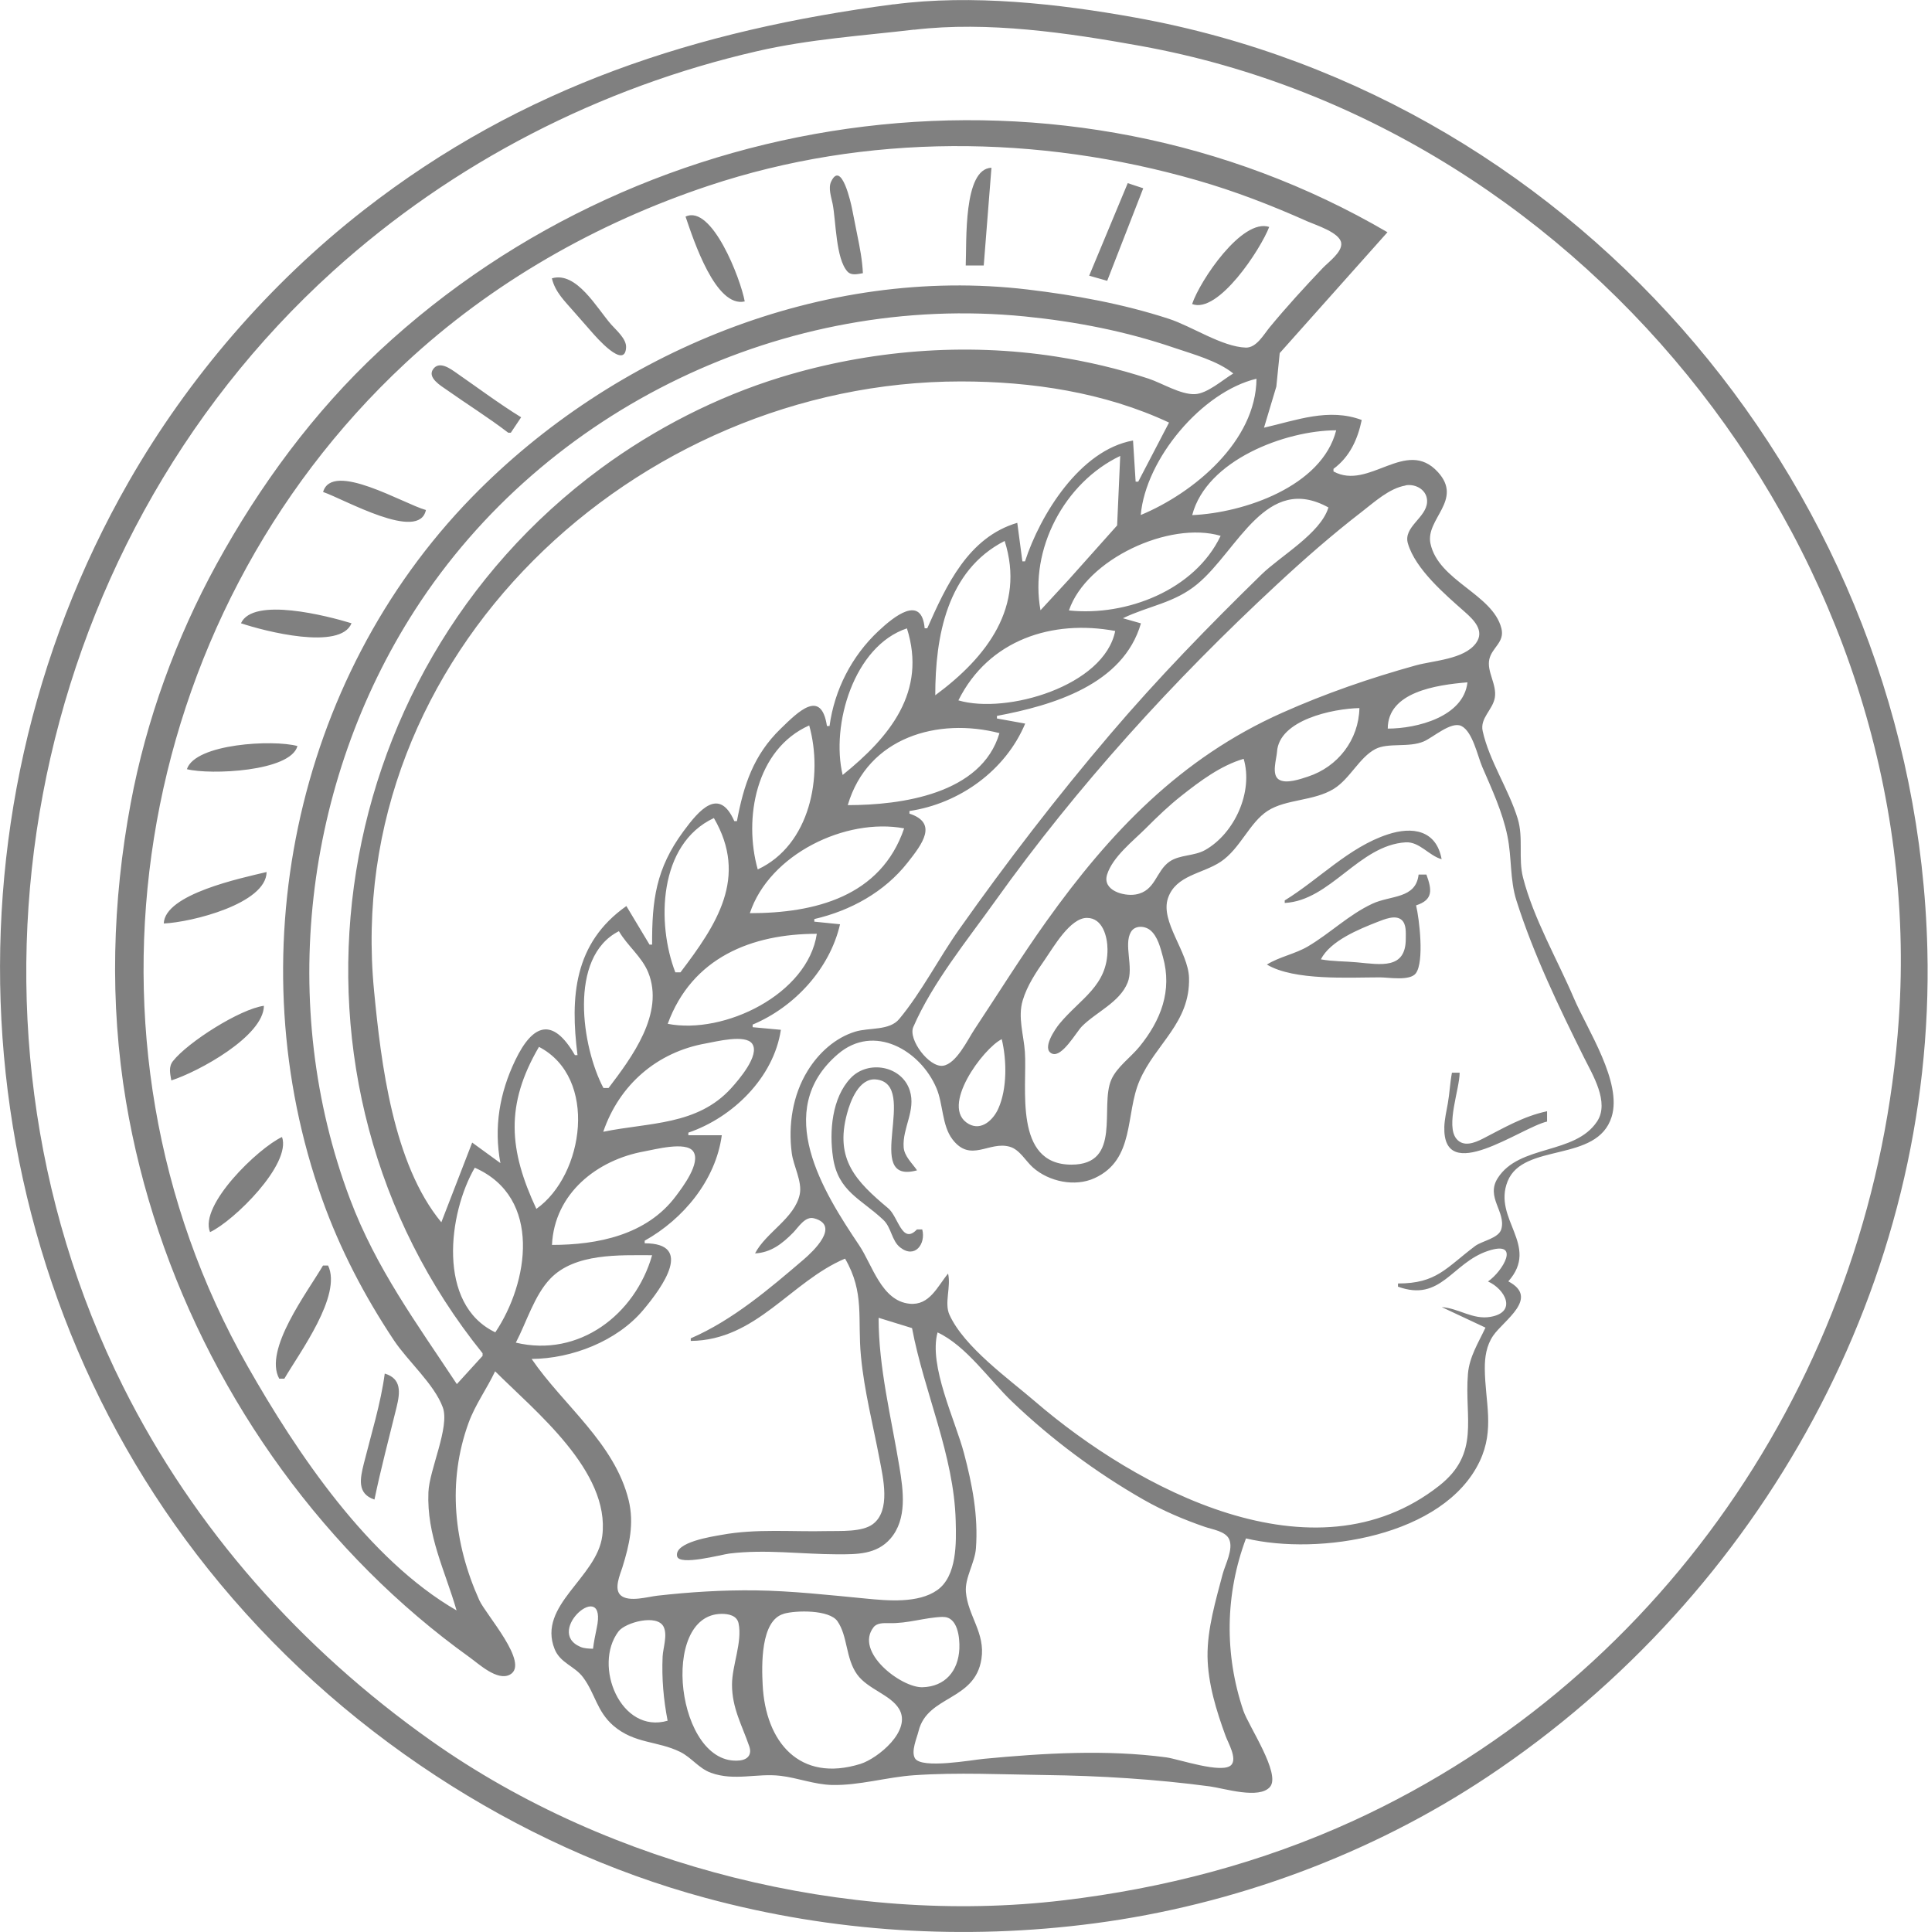
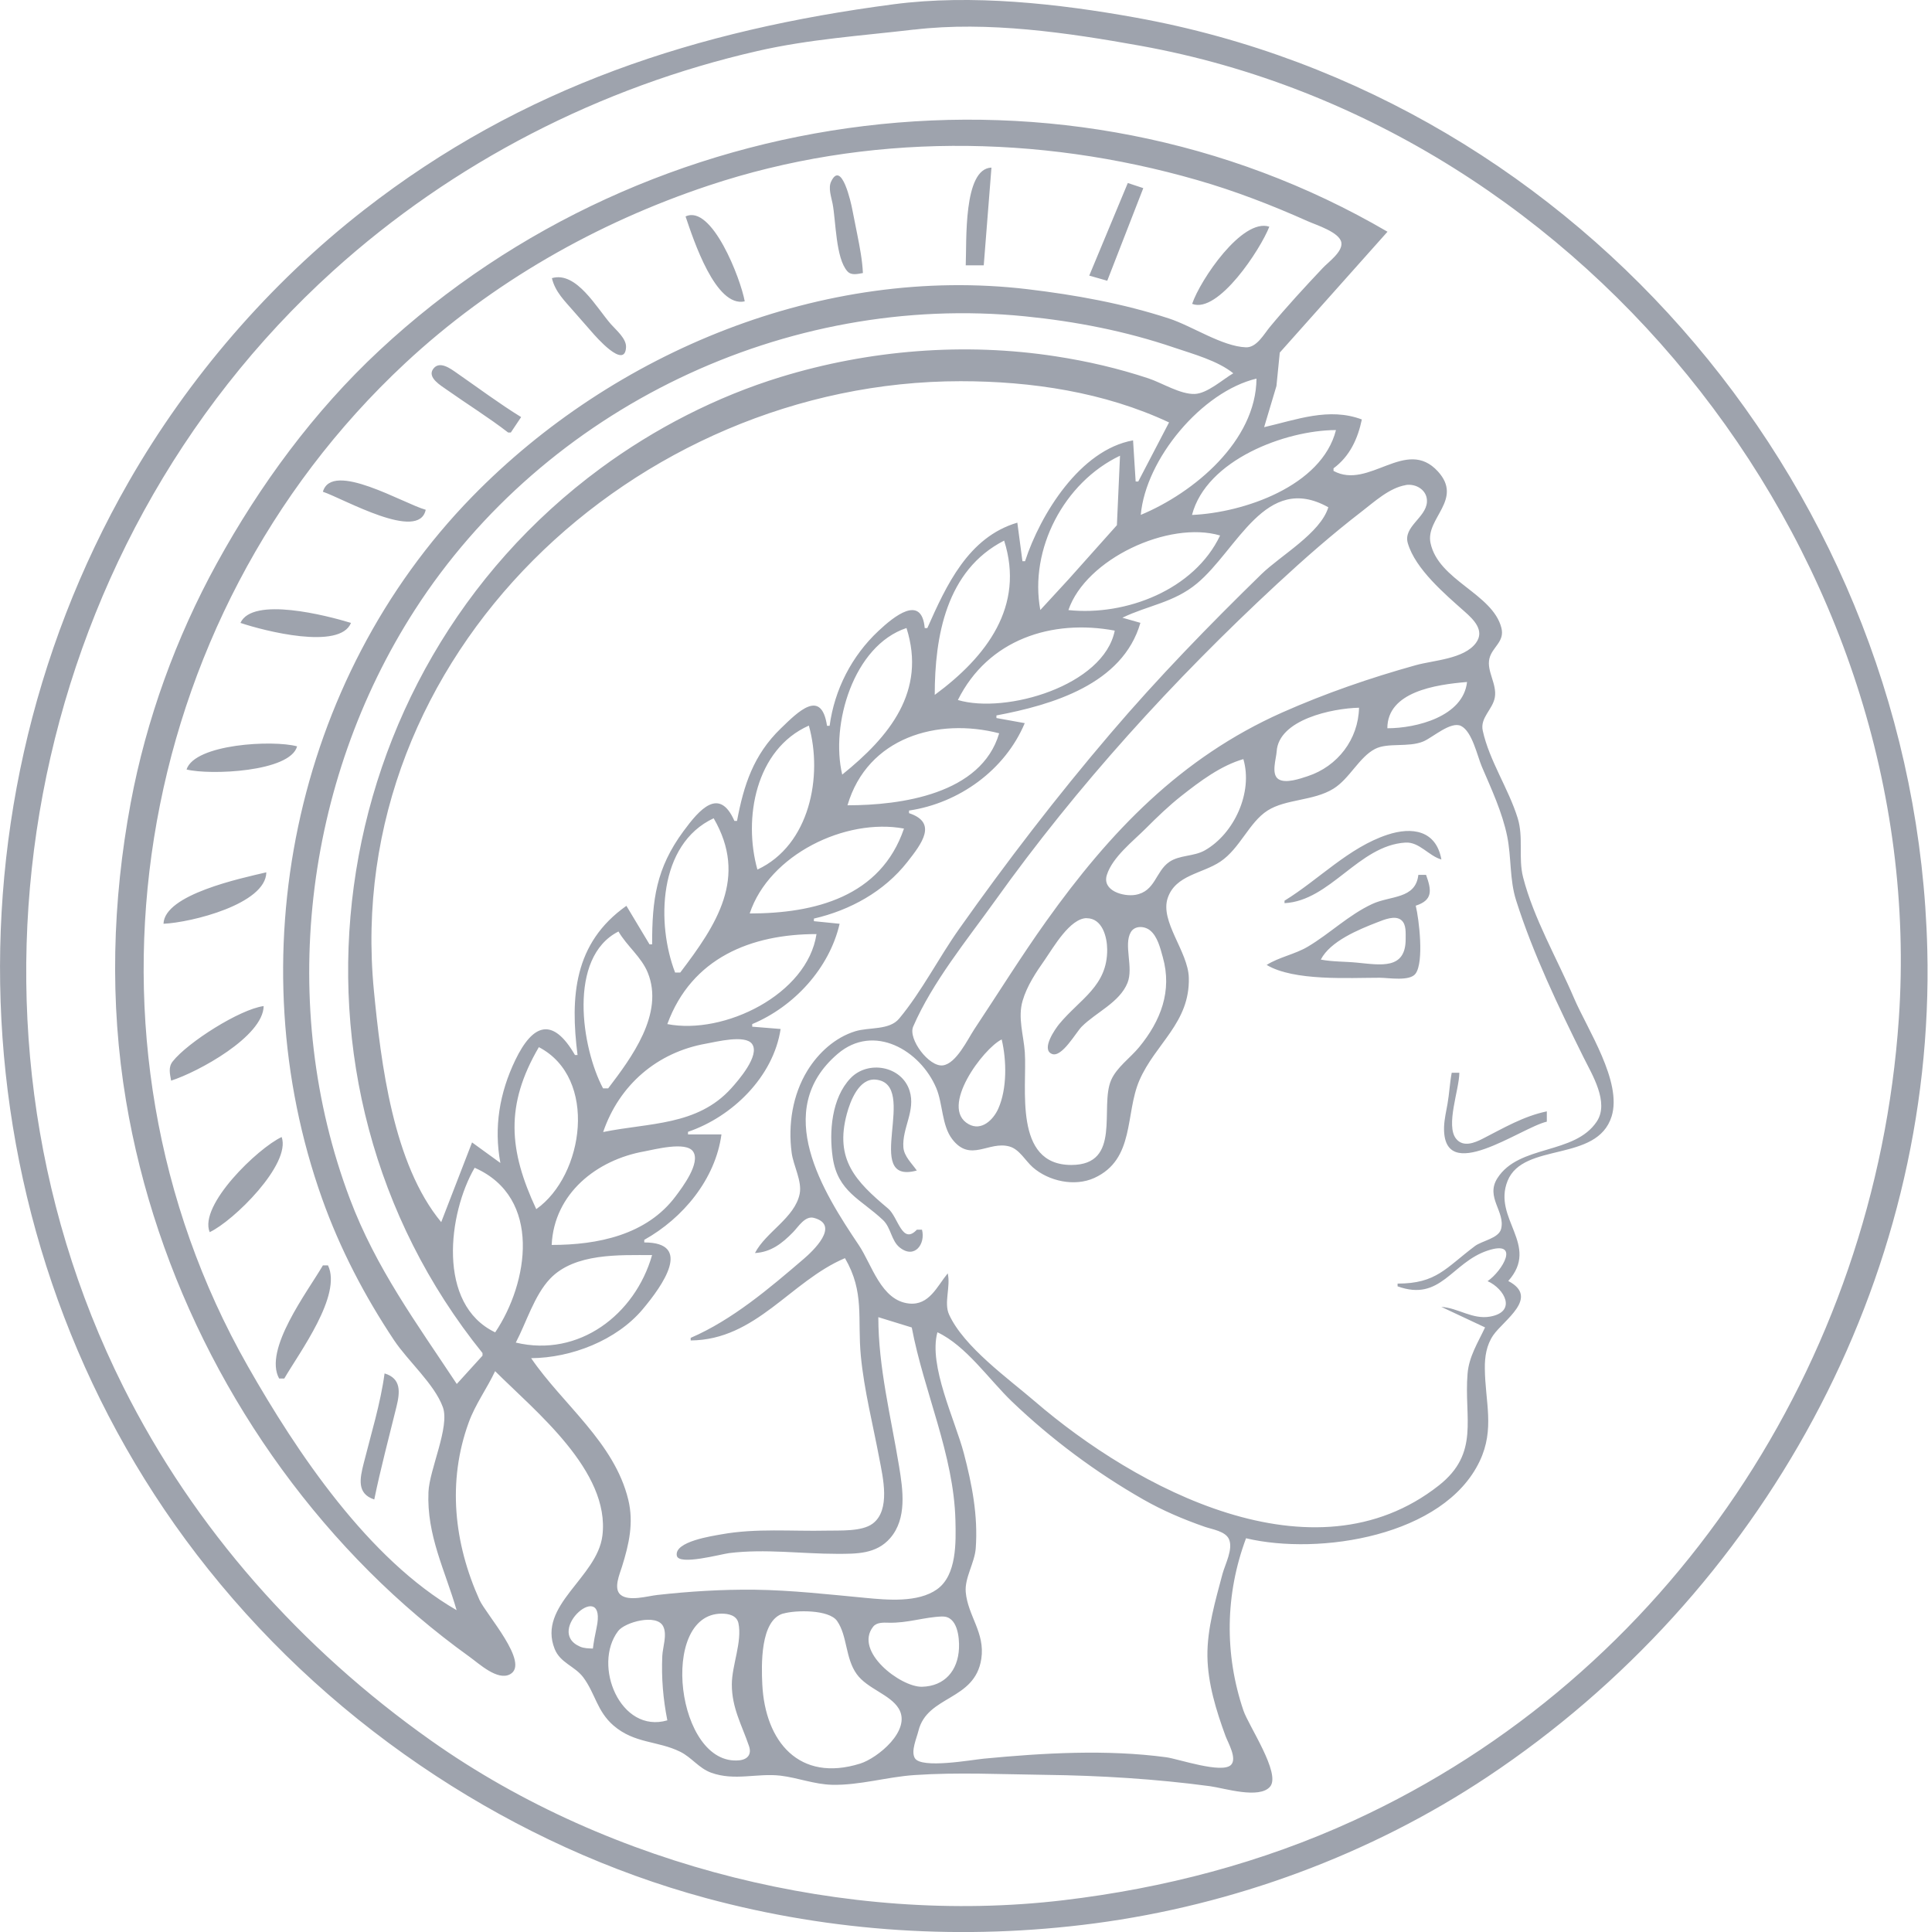
- <svg xmlns="http://www.w3.org/2000/svg" version="1.1" id="svg228" width="20" height="20.045" viewBox="0 0 20 20.045">
+ <svg xmlns="http://www.w3.org/2000/svg" version="1.1" id="svg228" width="26" height="26.058" viewBox="0 0 26 26.058" xml:space="preserve">
  <defs id="defs232" />
  <g id="g234" transform="translate(-102.3017,-84.58053)">
-     <path style="fill:#808080;stroke:none;stroke-width:0.027" d="m 111.574,84.625 c -2.038,0.268 -3.85,0.851 -5.496,2.134 -0.98,0.764 -1.821,1.739 -2.439,2.817 -2.033,3.545 -1.739,8.078 0.824,11.286 0.669,0.837 1.466,1.557 2.363,2.144 0.86,0.563 1.808,0.999 2.801,1.267 1.313,0.355 2.682,0.44 4.029,0.263 1.445,-0.19 2.868,-0.714 4.082,-1.522 2.843,-1.892 4.646,-5.143 4.562,-8.582 -0.115,-4.699 -3.568,-8.831 -8.217,-9.669 -0.797,-0.144 -1.699,-0.244 -2.508,-0.137 m 0.213,0.263 c 0.765,-0.09 1.596,0.032 2.348,0.168 4.677,0.845 8.193,5.352 7.868,10.096 -0.244,3.57 -2.374,6.81 -5.654,8.316 -0.957,0.439 -1.972,0.704 -3.015,0.828 -1.134,0.135 -2.308,0.041 -3.415,-0.236 -1.116,-0.279 -2.207,-0.756 -3.148,-1.422 -1.344,-0.951 -2.453,-2.194 -3.192,-3.671 -1.927,-3.855 -1.022,-8.681 2.178,-11.575 1.245,-1.126 2.769,-1.907 4.402,-2.282 0.54,-0.124 1.081,-0.159 1.627,-0.223 m -4.349,13.919 c 0.414,0.414 1.197,1.038 1.113,1.708 -0.055,0.436 -0.675,0.72 -0.495,1.174 0.058,0.147 0.21,0.177 0.297,0.296 0.125,0.169 0.141,0.35 0.312,0.499 0.22,0.19 0.459,0.157 0.694,0.273 0.118,0.058 0.193,0.171 0.32,0.217 0.244,0.088 0.477,0.002 0.72,0.031 0.179,0.021 0.351,0.09 0.534,0.095 0.284,0.007 0.571,-0.082 0.854,-0.101 0.448,-0.031 0.911,-0.008 1.361,-0.002 0.564,0.007 1.148,0.043 1.708,0.118 0.148,0.02 0.513,0.137 0.624,0.004 0.113,-0.136 -0.223,-0.63 -0.277,-0.789 -0.198,-0.585 -0.19,-1.207 0.027,-1.788 0.76,0.181 2.055,-0.021 2.425,-0.8 0.158,-0.334 0.056,-0.614 0.053,-0.96 -10e-4,-0.121 0.017,-0.242 0.087,-0.344 0.109,-0.159 0.485,-0.39 0.157,-0.563 0.331,-0.373 -0.166,-0.645 -0.007,-1.039 0.164,-0.405 0.929,-0.187 1.079,-0.668 0.112,-0.359 -0.252,-0.905 -0.39,-1.227 -0.173,-0.405 -0.419,-0.827 -0.529,-1.254 -0.052,-0.202 0.006,-0.412 -0.056,-0.614 -0.094,-0.306 -0.294,-0.597 -0.363,-0.907 -0.03,-0.135 0.104,-0.22 0.126,-0.347 0.023,-0.138 -0.086,-0.271 -0.057,-0.399 0.028,-0.123 0.162,-0.176 0.125,-0.321 -0.091,-0.356 -0.654,-0.491 -0.736,-0.88 -0.053,-0.255 0.343,-0.45 0.077,-0.741 -0.331,-0.362 -0.714,0.196 -1.083,-0.006 v -0.027 c 0.169,-0.125 0.251,-0.306 0.293,-0.507 -0.343,-0.128 -0.677,0.003 -1.014,0.08 l 0.128,-0.427 0.035,-0.347 1.118,-1.254 c -3.336,-1.949 -7.651,-1.386 -10.459,1.23 -0.682,0.635 -1.242,1.398 -1.689,2.212 -0.422,0.769 -0.731,1.618 -0.892,2.481 -0.191,1.023 -0.221,2.067 -0.049,3.095 0.307,1.833 1.209,3.568 2.523,4.882 0.32,0.32 0.672,0.62 1.04,0.884 0.097,0.069 0.29,0.252 0.421,0.181 0.209,-0.114 -0.251,-0.623 -0.318,-0.772 -0.265,-0.588 -0.334,-1.229 -0.111,-1.841 0.07,-0.191 0.189,-0.352 0.275,-0.534 m -0.4,2.481 c -0.916,-0.529 -1.657,-1.634 -2.169,-2.535 -1.926,-3.388 -1.208,-7.754 1.635,-10.403 0.898,-0.837 1.986,-1.456 3.148,-1.843 1.638,-0.546 3.418,-0.532 5.069,-0.057 0.394,0.113 0.773,0.26 1.147,0.427 0.086,0.038 0.334,0.115 0.349,0.223 0.014,0.095 -0.136,0.201 -0.193,0.262 -0.19,0.2 -0.373,0.4 -0.549,0.613 -0.062,0.075 -0.137,0.214 -0.248,0.211 -0.246,-0.008 -0.562,-0.222 -0.799,-0.299 -0.476,-0.155 -0.971,-0.245 -1.467,-0.304 -2.119,-0.251 -4.291,0.645 -5.762,2.153 -1.854,1.9 -2.441,4.798 -1.556,7.284 0.185,0.52 0.441,1.009 0.746,1.467 0.144,0.216 0.418,0.454 0.506,0.694 0.075,0.204 -0.14,0.647 -0.149,0.88 -0.019,0.451 0.172,0.811 0.292,1.227 m 5.283,-13.954 h 0.187 l 0.08,-1.014 c -0.294,0.01 -0.256,0.767 -0.267,1.014 m -1.067,0.08 c -0.006,-0.135 -0.032,-0.268 -0.059,-0.4 l -0.053,-0.267 c -0.01,-0.052 -0.11,-0.513 -0.218,-0.282 -0.031,0.066 0.002,0.161 0.016,0.229 0.035,0.176 0.032,0.569 0.154,0.703 0.042,0.045 0.108,0.025 0.16,0.017 m 2.748,-0.934 -0.4,0.96 0.187,0.053 0.374,-0.96 -0.16,-0.053 m -4.589,0.347 c 0.083,0.243 0.312,0.949 0.614,0.88 -0.042,-0.233 -0.341,-1.01 -0.614,-0.88 m 5.256,0.907 c 0.271,0.105 0.711,-0.568 0.8,-0.8 -0.281,-0.093 -0.717,0.554 -0.8,0.8 m -6.643,-0.267 c 0.034,0.144 0.134,0.237 0.229,0.347 l 0.187,0.213 c 0.035,0.04 0.342,0.396 0.354,0.157 0.004,-0.089 -0.101,-0.177 -0.154,-0.237 -0.149,-0.169 -0.359,-0.554 -0.615,-0.48 m 7.07,0.987 c -0.111,0.066 -0.27,0.21 -0.4,0.215 -0.149,0.005 -0.339,-0.114 -0.48,-0.161 -0.313,-0.103 -0.635,-0.178 -0.96,-0.229 -0.949,-0.147 -1.937,-0.067 -2.855,0.214 -0.665,0.204 -1.308,0.534 -1.868,0.946 -2.92,2.15 -3.504,6.357 -1.227,9.181 v 0.027 l -0.267,0.293 c -0.419,-0.634 -0.838,-1.201 -1.109,-1.921 -0.754,-2 -0.478,-4.321 0.674,-6.11 1.352,-2.099 3.853,-3.294 6.331,-3.046 0.528,0.053 1.044,0.153 1.547,0.325 0.197,0.067 0.451,0.135 0.614,0.267 m -7.524,0.614 h 0.027 l 0.107,-0.16 c -0.229,-0.141 -0.446,-0.304 -0.667,-0.457 -0.063,-0.044 -0.182,-0.135 -0.247,-0.041 -0.061,0.088 0.083,0.172 0.14,0.212 0.212,0.15 0.434,0.288 0.64,0.446 m 7.764,-0.56 c -0.005,0.647 -0.648,1.184 -1.201,1.414 0.051,-0.582 0.634,-1.278 1.201,-1.414 m -0.907,0.454 -0.32,0.614 h -0.027 l -0.027,-0.427 c -0.549,0.098 -0.962,0.767 -1.121,1.254 h -0.027 l -0.053,-0.4 c -0.51,0.15 -0.738,0.653 -0.934,1.094 h -0.027 c -0.032,-0.355 -0.32,-0.121 -0.48,0.029 -0.277,0.26 -0.456,0.609 -0.507,0.985 h -0.027 c -0.059,-0.389 -0.297,-0.15 -0.48,0.028 -0.282,0.273 -0.384,0.585 -0.454,0.959 h -0.027 c -0.157,-0.357 -0.362,-0.12 -0.529,0.107 -0.284,0.385 -0.326,0.713 -0.324,1.174 h -0.027 l -0.24,-0.4 c -0.548,0.386 -0.583,0.947 -0.507,1.547 h -0.027 c -0.23,-0.399 -0.437,-0.326 -0.619,0.053 -0.164,0.341 -0.223,0.697 -0.154,1.067 l -0.293,-0.213 -0.32,0.827 c -0.5,-0.603 -0.626,-1.652 -0.698,-2.401 -0.337,-3.479 2.716,-6.323 6.088,-6.323 0.734,0 1.49,0.113 2.161,0.427 m 1.734,0.08 c -0.147,0.582 -0.958,0.857 -1.494,0.88 0.148,-0.571 0.967,-0.879 1.494,-0.88 m -2.241,0.267 -0.032,0.72 -0.5,0.56 -0.295,0.32 c -0.117,-0.63 0.246,-1.324 0.827,-1.601 m -8.271,0.374 c 0.218,0.074 0.997,0.522 1.067,0.187 -0.228,-0.062 -0.973,-0.512 -1.067,-0.187 m 11.232,-0.069 c 0.11,-0.019 0.231,0.053 0.223,0.176 -0.011,0.163 -0.249,0.256 -0.199,0.427 0.079,0.269 0.388,0.531 0.589,0.709 0.093,0.082 0.212,0.197 0.117,0.326 -0.124,0.168 -0.439,0.179 -0.624,0.23 -0.475,0.132 -0.937,0.291 -1.387,0.492 -1.053,0.469 -1.786,1.239 -2.447,2.165 -0.261,0.366 -0.498,0.747 -0.746,1.121 -0.069,0.104 -0.188,0.358 -0.327,0.376 -0.143,0.019 -0.363,-0.274 -0.307,-0.402 0.199,-0.459 0.561,-0.902 0.85,-1.307 0.853,-1.194 1.849,-2.288 2.923,-3.284 0.283,-0.263 0.574,-0.518 0.88,-0.754 0.131,-0.101 0.285,-0.244 0.454,-0.273 m -0.8,0.229 c -0.082,0.268 -0.496,0.501 -0.694,0.694 -0.544,0.531 -1.074,1.075 -1.567,1.654 -0.555,0.651 -1.076,1.329 -1.57,2.028 -0.213,0.301 -0.387,0.647 -0.622,0.93 -0.102,0.123 -0.312,0.087 -0.456,0.131 -0.209,0.064 -0.381,0.222 -0.494,0.406 -0.156,0.252 -0.203,0.563 -0.165,0.854 0.017,0.133 0.11,0.295 0.083,0.427 -0.052,0.25 -0.351,0.395 -0.464,0.614 0.165,-0.009 0.282,-0.1 0.396,-0.216 0.054,-0.055 0.124,-0.174 0.217,-0.148 0.277,0.075 -0.014,0.346 -0.106,0.425 -0.355,0.304 -0.741,0.633 -1.174,0.82 v 0.027 c 0.68,-0.006 1.036,-0.615 1.601,-0.854 0.206,0.354 0.127,0.624 0.165,1.014 0.034,0.359 0.126,0.713 0.193,1.067 0.036,0.192 0.119,0.533 -0.07,0.674 -0.112,0.084 -0.339,0.069 -0.475,0.072 -0.365,0.009 -0.733,-0.027 -1.093,0.039 -0.093,0.017 -0.492,0.074 -0.463,0.221 0.02,0.104 0.461,-0.017 0.543,-0.027 0.376,-0.046 0.746,0.007 1.121,0.008 0.201,8e-5 0.406,0.003 0.55,-0.163 0.176,-0.203 0.133,-0.501 0.093,-0.744 -0.084,-0.511 -0.216,-1.028 -0.216,-1.547 l 0.347,0.107 c 0.125,0.664 0.436,1.319 0.453,2.001 0.006,0.225 0.015,0.57 -0.191,0.717 -0.197,0.14 -0.517,0.11 -0.742,0.088 -0.376,-0.036 -0.77,-0.08 -1.147,-0.085 -0.341,-0.004 -0.675,0.017 -1.014,0.055 -0.099,0.011 -0.294,0.07 -0.38,-0.002 -0.077,-0.065 -0.008,-0.217 0.016,-0.293 0.072,-0.232 0.123,-0.453 0.065,-0.694 -0.145,-0.594 -0.678,-0.986 -1.007,-1.467 0.417,-0.003 0.885,-0.184 1.157,-0.507 0.207,-0.246 0.524,-0.693 0.016,-0.693 v -0.027 c 0.401,-0.224 0.737,-0.628 0.8,-1.094 h -0.347 v -0.027 c 0.459,-0.156 0.886,-0.571 0.96,-1.067 l -0.293,-0.027 v -0.027 c 0.434,-0.182 0.8,-0.578 0.907,-1.041 l -0.267,-0.027 v -0.027 c 0.376,-0.087 0.728,-0.28 0.969,-0.587 0.153,-0.194 0.316,-0.409 0.018,-0.507 v -0.027 c 0.519,-0.077 0.997,-0.42 1.201,-0.907 l -0.293,-0.053 v -0.027 c 0.576,-0.108 1.31,-0.322 1.494,-0.96 l -0.187,-0.053 c 0.266,-0.129 0.534,-0.156 0.774,-0.356 0.421,-0.351 0.712,-1.153 1.361,-0.792 m -1.121,0.293 c -0.268,0.563 -0.977,0.837 -1.574,0.774 0.18,-0.531 1.043,-0.931 1.574,-0.774 m -2.241,0.053 c 0.216,0.68 -0.18,1.203 -0.72,1.601 0,-0.606 0.119,-1.294 0.72,-1.601 m -7.924,0.854 c 0.246,0.083 1.033,0.285 1.147,0 -0.252,-0.077 -1.022,-0.276 -1.147,0 m 9.071,0.08 c -0.114,0.572 -1.13,0.867 -1.627,0.72 0.314,-0.63 0.975,-0.841 1.627,-0.72 m -2.161,-0.027 c 0.208,0.657 -0.177,1.126 -0.667,1.521 -0.124,-0.519 0.116,-1.338 0.667,-1.521 m 5.816,0.56 c -0.04,0.358 -0.526,0.48 -0.827,0.48 2.9e-4,-0.378 0.498,-0.453 0.827,-0.48 m -1.121,0.267 c -0.007,0.328 -0.222,0.609 -0.534,0.711 -0.076,0.025 -0.23,0.08 -0.304,0.029 -0.076,-0.052 -0.022,-0.212 -0.017,-0.286 0.021,-0.33 0.576,-0.448 0.855,-0.454 m 0.4,5.976 v 0.027 c 0.448,0.163 0.558,-0.246 0.934,-0.371 0.346,-0.115 0.155,0.211 0,0.317 0.178,0.079 0.305,0.318 0.027,0.367 -0.183,0.033 -0.331,-0.089 -0.507,-0.101 l 0.454,0.213 c -0.074,0.158 -0.167,0.302 -0.182,0.48 -0.038,0.46 0.13,0.823 -0.298,1.16 -1.302,1.026 -3.145,0.027 -4.189,-0.87 -0.276,-0.238 -0.74,-0.567 -0.893,-0.904 -0.055,-0.121 0.018,-0.29 -0.014,-0.427 -0.111,0.134 -0.192,0.334 -0.4,0.313 -0.291,-0.029 -0.386,-0.404 -0.523,-0.607 -0.37,-0.551 -0.906,-1.396 -0.22,-1.983 0.376,-0.322 0.858,-0.037 1.023,0.355 0.069,0.163 0.056,0.386 0.165,0.529 0.189,0.248 0.379,0.016 0.594,0.077 0.104,0.029 0.165,0.148 0.242,0.216 0.165,0.146 0.435,0.204 0.639,0.11 0.422,-0.193 0.317,-0.666 0.467,-1.012 0.165,-0.382 0.526,-0.598 0.513,-1.067 -0.008,-0.271 -0.302,-0.583 -0.218,-0.827 0.082,-0.238 0.356,-0.25 0.546,-0.376 0.204,-0.136 0.299,-0.408 0.49,-0.53 0.191,-0.122 0.477,-0.099 0.684,-0.227 0.168,-0.104 0.266,-0.327 0.432,-0.413 0.133,-0.069 0.346,-0.012 0.502,-0.079 0.096,-0.041 0.285,-0.212 0.39,-0.16 0.117,0.058 0.168,0.311 0.216,0.423 0.1,0.232 0.212,0.472 0.262,0.72 0.046,0.223 0.024,0.449 0.093,0.667 0.176,0.556 0.441,1.106 0.7,1.627 0.089,0.179 0.269,0.468 0.137,0.666 -0.231,0.348 -0.807,0.236 -1.031,0.588 -0.126,0.198 0.086,0.348 0.038,0.527 -0.025,0.097 -0.199,0.123 -0.272,0.177 -0.304,0.229 -0.4,0.389 -0.8,0.389 m -6.11,-5.79 c 0.147,0.524 0.01,1.241 -0.534,1.494 -0.149,-0.529 -0.02,-1.247 0.534,-1.494 m 1.974,0.08 c -0.186,0.633 -1.02,0.747 -1.574,0.747 0.208,-0.707 0.938,-0.912 1.574,-0.747 m -8.431,0.374 c 0.241,0.061 1.075,0.026 1.147,-0.24 -0.25,-0.069 -1.061,-0.026 -1.147,0.24 m 10.965,-0.107 c 0.101,0.342 -0.094,0.773 -0.4,0.946 -0.114,0.064 -0.262,0.047 -0.368,0.119 -0.145,0.099 -0.145,0.307 -0.353,0.342 -0.123,0.021 -0.348,-0.042 -0.296,-0.207 0.058,-0.184 0.271,-0.349 0.402,-0.48 0.12,-0.12 0.24,-0.236 0.374,-0.341 0.19,-0.15 0.406,-0.311 0.64,-0.379 m -5.496,0.614 c 0.358,0.615 0.03,1.104 -0.347,1.601 h -0.053 c -0.194,-0.502 -0.179,-1.33 0.4,-1.601 m 1.974,0.107 c -0.242,0.71 -0.929,0.88 -1.601,0.88 0.203,-0.612 0.995,-0.993 1.601,-0.88 m 3.949,0.747 v 0.027 c 0.475,-0.025 0.769,-0.598 1.254,-0.629 0.144,-0.009 0.241,0.138 0.374,0.175 -0.055,-0.303 -0.304,-0.342 -0.56,-0.257 -0.402,0.132 -0.712,0.466 -1.067,0.684 m -11.632,0.24 c 0.29,-0.013 1.063,-0.206 1.067,-0.534 -0.264,0.063 -1.057,0.229 -1.067,0.534 m 13.02,-0.507 c -0.029,0.253 -0.29,0.213 -0.48,0.302 -0.244,0.114 -0.437,0.306 -0.667,0.442 -0.135,0.08 -0.295,0.107 -0.427,0.189 0.282,0.169 0.85,0.133 1.174,0.133 0.089,0 0.312,0.04 0.372,-0.043 0.088,-0.122 0.036,-0.561 0.002,-0.704 0.179,-0.058 0.165,-0.161 0.107,-0.32 h -0.08 m -3.442,0.45 c 0.164,0 0.212,0.197 0.213,0.324 0.003,0.38 -0.282,0.513 -0.498,0.774 -0.04,0.048 -0.193,0.265 -0.075,0.311 0.102,0.04 0.249,-0.224 0.307,-0.283 0.149,-0.15 0.393,-0.25 0.475,-0.455 0.065,-0.16 -0.043,-0.393 0.034,-0.525 0.041,-0.071 0.143,-0.065 0.2,-0.019 0.078,0.063 0.107,0.186 0.132,0.277 0.099,0.351 -0.021,0.66 -0.245,0.934 -0.09,0.11 -0.234,0.21 -0.291,0.342 -0.121,0.28 0.115,0.88 -0.413,0.88 -0.605,0 -0.458,-0.804 -0.483,-1.169 -0.012,-0.177 -0.075,-0.359 -0.023,-0.534 0.046,-0.155 0.14,-0.295 0.232,-0.427 0.087,-0.125 0.26,-0.43 0.434,-0.43 m 2.428,0.43 c 0.098,-0.192 0.393,-0.312 0.587,-0.388 0.068,-0.026 0.186,-0.078 0.251,-0.021 0.051,0.045 0.043,0.134 0.043,0.195 5.3e-4,0.32 -0.259,0.268 -0.507,0.245 -0.126,-0.012 -0.248,-0.008 -0.374,-0.031 m -7.284,-0.293 c 0.087,0.151 0.237,0.264 0.304,0.427 0.174,0.427 -0.172,0.886 -0.411,1.201 h -0.053 c -0.222,-0.417 -0.37,-1.358 0.16,-1.627 m 2.054,0.027 c -0.094,0.627 -0.961,1.048 -1.547,0.934 0.252,-0.688 0.872,-0.934 1.547,-0.934 m -6.697,1.521 c 0.281,-0.09 0.957,-0.458 0.96,-0.774 -0.247,0.033 -0.789,0.377 -0.944,0.574 -0.047,0.06 -0.029,0.13 -0.017,0.199 m 4.482,0.534 c 0.167,-0.489 0.56,-0.828 1.067,-0.917 0.102,-0.018 0.407,-0.097 0.478,0.003 0.085,0.119 -0.145,0.381 -0.216,0.46 -0.352,0.39 -0.855,0.356 -1.329,0.454 m 4.135,-0.96 c 0.052,0.217 0.057,0.513 -0.036,0.72 -0.051,0.114 -0.173,0.234 -0.307,0.159 -0.308,-0.173 0.153,-0.787 0.343,-0.88 m -4.829,1.761 c -0.285,-0.61 -0.325,-1.079 0.027,-1.681 0.616,0.32 0.469,1.33 -0.027,1.681 m 4.002,0.213 h -0.053 c -0.154,0.163 -0.193,-0.131 -0.298,-0.219 -0.337,-0.282 -0.555,-0.507 -0.428,-0.981 0.035,-0.132 0.125,-0.372 0.3,-0.356 0.461,0.044 -0.151,1.1 0.427,0.943 -0.05,-0.073 -0.133,-0.147 -0.139,-0.24 -0.014,-0.2 0.129,-0.381 0.064,-0.587 -0.081,-0.258 -0.432,-0.321 -0.613,-0.131 -0.196,0.205 -0.224,0.557 -0.184,0.824 0.052,0.355 0.293,0.431 0.522,0.648 0.085,0.08 0.085,0.215 0.175,0.286 0.154,0.121 0.268,-0.039 0.229,-0.186 m 5.496,-1.627 c -0.02,0.106 -0.024,0.214 -0.043,0.32 -0.014,0.08 -0.033,0.159 -0.036,0.24 -0.019,0.619 0.794,0.009 1.066,-0.053 v -0.107 c -0.243,0.051 -0.449,0.173 -0.667,0.285 -0.085,0.043 -0.201,0.09 -0.274,1.25e-4 -0.112,-0.138 0.033,-0.513 0.034,-0.685 h -0.08 m -12.886,1.654 c 0.248,-0.116 0.846,-0.705 0.747,-0.987 -0.247,0.115 -0.862,0.707 -0.747,0.987 m 3.548,0.133 c 0.025,-0.534 0.467,-0.883 0.96,-0.971 0.106,-0.019 0.43,-0.106 0.505,-3.33e-4 0.084,0.118 -0.112,0.375 -0.179,0.464 -0.302,0.405 -0.813,0.507 -1.287,0.507 m -0.587,0.907 c -0.609,-0.29 -0.487,-1.238 -0.213,-1.708 0.704,0.31 0.557,1.197 0.213,1.708 m 1.627,-0.8 c -0.177,0.618 -0.76,1.063 -1.414,0.907 0.11,-0.21 0.192,-0.49 0.356,-0.662 0.255,-0.269 0.721,-0.245 1.058,-0.245 m -3.415,0.107 c -0.159,0.273 -0.619,0.874 -0.454,1.174 h 0.053 c 0.159,-0.272 0.601,-0.865 0.454,-1.174 h -0.053 m 6.377,0.694 c 0.298,0.139 0.537,0.493 0.774,0.719 0.408,0.39 0.871,0.735 1.361,1.015 0.203,0.116 0.419,0.208 0.64,0.284 0.076,0.026 0.213,0.045 0.25,0.127 0.047,0.102 -0.04,0.262 -0.067,0.362 -0.072,0.274 -0.16,0.568 -0.157,0.854 0.004,0.282 0.092,0.565 0.188,0.827 0.025,0.069 0.122,0.232 0.058,0.3 -0.092,0.096 -0.548,-0.062 -0.673,-0.079 -0.619,-0.083 -1.275,-0.044 -1.894,0.015 -0.12,0.011 -0.649,0.108 -0.715,-0.006 -0.042,-0.073 0.02,-0.209 0.038,-0.283 0.092,-0.371 0.585,-0.31 0.652,-0.747 0.042,-0.271 -0.14,-0.446 -0.161,-0.694 -0.013,-0.147 0.093,-0.303 0.104,-0.454 0.025,-0.338 -0.038,-0.662 -0.124,-0.987 -0.09,-0.341 -0.369,-0.909 -0.274,-1.254 m -5.736,0.427 c -0.042,0.313 -0.14,0.627 -0.217,0.934 -0.038,0.154 -0.074,0.313 0.11,0.374 0.067,-0.323 0.152,-0.641 0.23,-0.96 0.037,-0.152 0.052,-0.295 -0.123,-0.347 m 2.161,2.855 c -0.045,-0.002 -0.09,-0.002 -0.132,-0.02 -0.382,-0.165 0.287,-0.729 0.17,-0.194 -0.015,0.071 -0.029,0.142 -0.038,0.213 m 1.334,-0.361 c 0.072,-4.2e-4 0.159,0.017 0.176,0.098 0.041,0.193 -0.068,0.438 -0.068,0.636 0,0.244 0.103,0.419 0.179,0.64 0.029,0.084 -0.013,0.138 -0.1,0.147 -0.653,0.067 -0.84,-1.518 -0.186,-1.521 m 0.642,-6.9e-4 c 0.126,-0.037 0.475,-0.044 0.559,0.077 0.108,0.155 0.084,0.385 0.204,0.552 0.11,0.153 0.346,0.21 0.435,0.357 0.137,0.226 -0.222,0.515 -0.399,0.571 -0.634,0.198 -0.987,-0.228 -1.016,-0.821 -0.01,-0.195 -0.024,-0.666 0.217,-0.735 m 1.652,0.032 c 0.156,-0.005 0.177,0.216 0.172,0.33 -0.011,0.23 -0.147,0.393 -0.384,0.399 -0.22,0.005 -0.707,-0.366 -0.506,-0.623 0.036,-0.046 0.107,-0.043 0.159,-0.042 0.201,0.005 0.369,-0.059 0.559,-0.065 m -2.854,1.077 c -0.487,0.143 -0.779,-0.571 -0.511,-0.926 0.07,-0.093 0.4,-0.184 0.468,-0.049 0.043,0.087 -0.005,0.217 -0.01,0.309 -0.01,0.229 0.009,0.443 0.052,0.667 z" id="path346" />
+     <path style="fill:#9ea3ad;fill-opacity:1;stroke:none;stroke-width:0.035" d="m 114.356,84.638 c -2.649,0.348 -5.005,1.107 -7.145,2.775 -1.274,0.993 -2.367,2.261 -3.171,3.662 -2.643,4.608 -2.26,10.501 1.071,14.671 0.869,1.088 1.906,2.025 3.071,2.787 1.119,0.732 2.35,1.298 3.642,1.648 1.707,0.462 3.487,0.572 5.237,0.342 1.879,-0.247 3.728,-0.928 5.307,-1.979 3.695,-2.459 6.04,-6.685 5.93,-11.157 -0.15,-6.109 -4.638,-11.48 -10.682,-12.57 -1.036,-0.187 -2.209,-0.317 -3.26,-0.179 m 0.277,0.342 c 0.994,-0.117 2.075,0.042 3.052,0.218 6.08,1.098 10.651,6.958 10.229,13.125 -0.318,4.641 -3.086,8.853 -7.35,10.811 -1.244,0.571 -2.563,0.915 -3.919,1.076 -1.474,0.175 -3,0.053 -4.44,-0.307 -1.451,-0.363 -2.869,-0.983 -4.093,-1.849 -1.747,-1.236 -3.189,-2.852 -4.149,-4.772 -2.506,-5.011 -1.328,-11.285 2.831,-15.047 1.618,-1.463 3.599,-2.48 5.723,-2.966 0.702,-0.161 1.405,-0.206 2.116,-0.29 m -5.653,18.095 c 0.538,0.538 1.556,1.349 1.447,2.22 -0.071,0.567 -0.878,0.937 -0.644,1.526 0.076,0.191 0.272,0.231 0.387,0.385 0.162,0.219 0.184,0.455 0.406,0.648 0.286,0.247 0.597,0.204 0.902,0.355 0.153,0.076 0.251,0.222 0.416,0.282 0.317,0.115 0.62,0.003 0.936,0.04 0.233,0.028 0.456,0.117 0.694,0.123 0.369,0.009 0.742,-0.106 1.11,-0.131 0.583,-0.04 1.185,-0.01 1.769,-0.003 0.733,0.009 1.492,0.055 2.22,0.153 0.192,0.026 0.667,0.178 0.811,0.005 0.147,-0.177 -0.29,-0.819 -0.36,-1.025 -0.258,-0.76 -0.247,-1.569 0.035,-2.324 0.988,0.235 2.672,-0.027 3.152,-1.041 0.206,-0.434 0.073,-0.798 0.069,-1.249 -0.002,-0.158 0.022,-0.315 0.113,-0.448 0.142,-0.206 0.63,-0.508 0.203,-0.732 0.431,-0.485 -0.216,-0.839 -0.009,-1.351 0.214,-0.527 1.207,-0.243 1.403,-0.869 0.146,-0.467 -0.328,-1.176 -0.507,-1.595 -0.225,-0.526 -0.545,-1.076 -0.687,-1.63 -0.067,-0.262 0.008,-0.536 -0.073,-0.798 -0.123,-0.397 -0.383,-0.776 -0.471,-1.179 -0.039,-0.176 0.135,-0.286 0.163,-0.451 0.03,-0.179 -0.112,-0.352 -0.074,-0.519 0.036,-0.159 0.211,-0.229 0.162,-0.418 -0.119,-0.463 -0.85,-0.638 -0.956,-1.145 -0.069,-0.332 0.446,-0.584 0.1,-0.964 -0.43,-0.471 -0.929,0.254 -1.408,-0.007 v -0.035 c 0.219,-0.162 0.327,-0.397 0.382,-0.659 -0.445,-0.167 -0.881,0.004 -1.318,0.104 l 0.166,-0.555 0.045,-0.451 1.453,-1.63 c -4.337,-2.534 -9.946,-1.802 -13.596,1.599 -0.886,0.825 -1.614,1.817 -2.196,2.876 -0.549,0.999 -0.95,2.103 -1.16,3.226 -0.248,1.33 -0.287,2.687 -0.063,4.023 0.399,2.382 1.572,4.639 3.28,6.347 0.417,0.417 0.874,0.806 1.353,1.15 0.126,0.09 0.378,0.328 0.547,0.235 0.272,-0.148 -0.326,-0.81 -0.413,-1.003 -0.344,-0.765 -0.435,-1.597 -0.145,-2.393 0.09,-0.248 0.246,-0.457 0.357,-0.694 m -0.52,3.226 c -1.191,-0.688 -2.154,-2.125 -2.819,-3.295 -2.504,-4.404 -1.571,-10.081 2.125,-13.524 1.168,-1.088 2.582,-1.893 4.093,-2.396 2.13,-0.71 4.444,-0.692 6.59,-0.074 0.512,0.147 1.005,0.338 1.491,0.555 0.111,0.05 0.434,0.149 0.454,0.29 0.018,0.124 -0.177,0.262 -0.251,0.341 -0.246,0.261 -0.485,0.52 -0.714,0.796 -0.08,0.097 -0.178,0.279 -0.322,0.274 -0.32,-0.011 -0.73,-0.289 -1.039,-0.389 -0.619,-0.202 -1.262,-0.318 -1.908,-0.395 -2.754,-0.326 -5.579,0.839 -7.491,2.799 -2.41,2.47 -3.174,6.238 -2.023,9.469 0.241,0.676 0.573,1.312 0.97,1.908 0.187,0.281 0.544,0.59 0.658,0.902 0.097,0.265 -0.181,0.84 -0.194,1.145 -0.025,0.587 0.224,1.054 0.38,1.595 m 6.867,-18.14 h 0.243 l 0.104,-1.318 c -0.383,0.013 -0.333,0.997 -0.347,1.318 m -1.387,0.104 c -0.008,-0.175 -0.042,-0.348 -0.076,-0.52 l -0.069,-0.347 c -0.013,-0.068 -0.142,-0.667 -0.284,-0.366 -0.041,0.086 0.003,0.21 0.02,0.297 0.045,0.229 0.041,0.74 0.201,0.914 0.054,0.059 0.141,0.033 0.209,0.022 m 3.572,-1.214 -0.52,1.249 0.243,0.069 0.486,-1.249 -0.208,-0.069 m -5.966,0.451 c 0.107,0.316 0.406,1.234 0.798,1.145 -0.054,-0.303 -0.443,-1.313 -0.798,-1.145 m 6.833,1.179 c 0.352,0.137 0.924,-0.739 1.041,-1.041 -0.366,-0.121 -0.933,0.72 -1.041,1.041 m -8.636,-0.347 c 0.045,0.188 0.174,0.308 0.297,0.451 l 0.243,0.277 c 0.045,0.052 0.445,0.514 0.46,0.204 0.006,-0.116 -0.132,-0.23 -0.201,-0.308 -0.194,-0.219 -0.467,-0.721 -0.799,-0.624 m 9.191,1.283 c -0.145,0.085 -0.351,0.273 -0.52,0.279 -0.194,0.007 -0.441,-0.149 -0.624,-0.21 -0.407,-0.135 -0.825,-0.232 -1.249,-0.297 -1.233,-0.191 -2.519,-0.087 -3.711,0.278 -0.865,0.265 -1.7,0.694 -2.428,1.23 -3.796,2.794 -4.555,8.264 -1.595,11.935 v 0.035 l -0.347,0.382 c -0.545,-0.824 -1.089,-1.561 -1.442,-2.497 -0.98,-2.599 -0.622,-5.617 0.876,-7.943 1.758,-2.729 5.009,-4.282 8.231,-3.96 0.686,0.069 1.357,0.199 2.012,0.422 0.257,0.087 0.586,0.176 0.798,0.347 m -9.781,0.798 h 0.035 l 0.139,-0.208 c -0.297,-0.183 -0.58,-0.395 -0.867,-0.594 -0.082,-0.057 -0.236,-0.175 -0.321,-0.053 -0.08,0.115 0.108,0.223 0.182,0.276 0.276,0.195 0.565,0.374 0.832,0.58 m 10.093,-0.728 c -0.007,0.841 -0.842,1.539 -1.561,1.838 0.067,-0.756 0.824,-1.662 1.561,-1.838 m -1.179,0.59 -0.416,0.798 h -0.035 l -0.035,-0.555 c -0.714,0.127 -1.25,0.997 -1.457,1.63 h -0.035 l -0.069,-0.52 c -0.663,0.195 -0.959,0.849 -1.214,1.422 h -0.035 c -0.042,-0.462 -0.416,-0.157 -0.624,0.038 -0.361,0.338 -0.593,0.791 -0.659,1.28 h -0.035 c -0.076,-0.506 -0.386,-0.195 -0.624,0.036 -0.367,0.355 -0.499,0.761 -0.59,1.247 h -0.035 c -0.204,-0.465 -0.471,-0.156 -0.688,0.139 -0.369,0.501 -0.423,0.927 -0.422,1.526 h -0.035 l -0.312,-0.52 c -0.712,0.502 -0.758,1.231 -0.659,2.012 h -0.035 c -0.3,-0.518 -0.568,-0.423 -0.805,0.069 -0.213,0.443 -0.29,0.906 -0.201,1.387 l -0.382,-0.277 -0.416,1.075 c -0.65,-0.784 -0.813,-2.147 -0.908,-3.122 -0.438,-4.523 3.531,-8.22 7.914,-8.22 0.954,0 1.937,0.147 2.809,0.555 m 2.254,0.104 c -0.191,0.756 -1.245,1.115 -1.942,1.145 0.193,-0.742 1.258,-1.143 1.942,-1.145 m -2.913,0.347 -0.042,0.936 -0.65,0.728 -0.383,0.416 c -0.152,-0.819 0.32,-1.722 1.075,-2.081 m -10.752,0.486 c 0.283,0.096 1.296,0.679 1.387,0.243 -0.296,-0.081 -1.265,-0.666 -1.387,-0.243 m 14.602,-0.09 c 0.142,-0.025 0.3,0.069 0.29,0.229 -0.014,0.212 -0.323,0.333 -0.258,0.555 0.102,0.35 0.505,0.69 0.766,0.922 0.121,0.107 0.276,0.256 0.153,0.423 -0.161,0.218 -0.57,0.233 -0.811,0.3 -0.617,0.172 -1.218,0.379 -1.804,0.639 -1.369,0.61 -2.322,1.61 -3.181,2.814 -0.339,0.475 -0.647,0.971 -0.97,1.457 -0.09,0.136 -0.244,0.465 -0.425,0.488 -0.185,0.024 -0.472,-0.356 -0.4,-0.523 0.258,-0.597 0.729,-1.173 1.106,-1.699 1.109,-1.552 2.403,-2.974 3.8,-4.269 0.368,-0.341 0.746,-0.673 1.145,-0.98 0.17,-0.131 0.371,-0.317 0.59,-0.355 m -1.041,0.298 c -0.106,0.349 -0.644,0.651 -0.902,0.902 -0.707,0.69 -1.396,1.398 -2.037,2.15 -0.722,0.846 -1.399,1.728 -2.041,2.636 -0.277,0.391 -0.503,0.841 -0.809,1.209 -0.133,0.16 -0.406,0.113 -0.593,0.171 -0.271,0.084 -0.495,0.289 -0.643,0.528 -0.202,0.328 -0.264,0.731 -0.214,1.11 0.022,0.172 0.143,0.383 0.108,0.555 -0.067,0.325 -0.456,0.513 -0.603,0.798 0.215,-0.012 0.366,-0.129 0.514,-0.281 0.071,-0.072 0.161,-0.226 0.282,-0.193 0.36,0.097 -0.018,0.45 -0.137,0.552 -0.461,0.395 -0.963,0.823 -1.526,1.066 v 0.035 c 0.883,-0.007 1.346,-0.799 2.081,-1.11 0.268,0.46 0.166,0.811 0.214,1.318 0.045,0.467 0.164,0.927 0.25,1.387 0.047,0.249 0.155,0.693 -0.091,0.876 -0.146,0.109 -0.441,0.09 -0.618,0.094 -0.474,0.011 -0.952,-0.035 -1.421,0.05 -0.12,0.022 -0.639,0.096 -0.602,0.288 0.026,0.136 0.599,-0.022 0.706,-0.035 0.488,-0.06 0.969,0.01 1.457,0.01 0.261,1.1e-4 0.528,0.004 0.715,-0.212 0.229,-0.264 0.172,-0.651 0.12,-0.968 -0.109,-0.664 -0.28,-1.336 -0.28,-2.012 l 0.451,0.139 c 0.163,0.863 0.567,1.715 0.589,2.601 0.007,0.293 0.02,0.741 -0.249,0.931 -0.257,0.182 -0.672,0.143 -0.965,0.115 -0.488,-0.046 -1.001,-0.104 -1.491,-0.11 -0.443,-0.005 -0.878,0.022 -1.318,0.071 -0.128,0.014 -0.382,0.091 -0.494,-0.003 -0.1,-0.084 -0.01,-0.282 0.02,-0.381 0.094,-0.301 0.16,-0.589 0.084,-0.902 -0.188,-0.773 -0.882,-1.282 -1.31,-1.908 0.542,-0.004 1.151,-0.239 1.505,-0.66 0.268,-0.319 0.681,-0.901 0.021,-0.901 v -0.035 c 0.521,-0.291 0.959,-0.816 1.041,-1.422 h -0.451 v -0.035 c 0.597,-0.203 1.152,-0.743 1.249,-1.387 L 112.448,98.428 v -0.035 c 0.564,-0.236 1.04,-0.752 1.179,-1.353 l -0.347,-0.035 v -0.035 c 0.489,-0.113 0.946,-0.364 1.26,-0.763 0.199,-0.253 0.41,-0.531 0.023,-0.659 v -0.035 c 0.675,-0.1 1.296,-0.547 1.561,-1.179 l -0.382,-0.069 v -0.035 c 0.748,-0.141 1.703,-0.419 1.942,-1.249 l -0.243,-0.069 c 0.346,-0.167 0.695,-0.203 1.006,-0.462 0.548,-0.456 0.925,-1.499 1.769,-1.029 m -1.457,0.382 c -0.348,0.733 -1.271,1.088 -2.046,1.006 0.235,-0.69 1.355,-1.21 2.046,-1.006 m -2.913,0.069 c 0.281,0.884 -0.234,1.564 -0.936,2.081 0,-0.787 0.154,-1.682 0.936,-2.081 m -10.301,1.11 c 0.32,0.108 1.343,0.37 1.491,0 -0.328,-0.1 -1.328,-0.359 -1.491,0 m 11.793,0.104 c -0.148,0.743 -1.469,1.128 -2.116,0.936 0.408,-0.819 1.268,-1.094 2.116,-0.936 m -2.809,-0.035 c 0.271,0.854 -0.23,1.464 -0.867,1.977 -0.161,-0.675 0.151,-1.74 0.867,-1.977 m 7.561,0.728 c -0.052,0.466 -0.683,0.624 -1.075,0.624 3.8e-4,-0.491 0.648,-0.589 1.075,-0.624 m -1.457,0.347 c -0.009,0.426 -0.288,0.791 -0.694,0.924 -0.099,0.032 -0.299,0.104 -0.395,0.038 -0.099,-0.068 -0.028,-0.275 -0.022,-0.372 0.027,-0.43 0.748,-0.582 1.111,-0.59 m 0.52,7.769 v 0.035 c 0.583,0.212 0.726,-0.319 1.214,-0.482 0.449,-0.149 0.201,0.275 0,0.412 0.231,0.103 0.397,0.413 0.035,0.478 -0.238,0.043 -0.43,-0.116 -0.659,-0.131 l 0.59,0.277 c -0.096,0.205 -0.217,0.392 -0.236,0.624 -0.05,0.597 0.169,1.07 -0.388,1.508 -1.692,1.333 -4.089,0.035 -5.445,-1.131 -0.359,-0.309 -0.962,-0.738 -1.161,-1.175 -0.072,-0.158 0.024,-0.377 -0.018,-0.555 -0.144,0.175 -0.249,0.434 -0.52,0.407 -0.379,-0.038 -0.502,-0.525 -0.68,-0.789 -0.481,-0.716 -1.178,-1.814 -0.285,-2.578 0.489,-0.418 1.116,-0.048 1.331,0.462 0.089,0.212 0.073,0.502 0.214,0.687 0.246,0.322 0.492,0.021 0.773,0.1 0.135,0.038 0.214,0.192 0.314,0.28 0.215,0.189 0.566,0.265 0.831,0.144 0.549,-0.251 0.413,-0.865 0.607,-1.315 0.215,-0.497 0.684,-0.777 0.667,-1.387 -0.01,-0.353 -0.393,-0.758 -0.284,-1.075 0.106,-0.31 0.463,-0.325 0.709,-0.489 0.265,-0.177 0.388,-0.53 0.637,-0.689 0.248,-0.158 0.62,-0.128 0.889,-0.295 0.218,-0.135 0.346,-0.425 0.561,-0.536 0.173,-0.09 0.449,-0.016 0.653,-0.102 0.125,-0.053 0.37,-0.276 0.507,-0.208 0.151,0.075 0.219,0.405 0.281,0.55 0.129,0.301 0.275,0.614 0.341,0.936 0.059,0.29 0.031,0.584 0.121,0.867 0.229,0.722 0.573,1.438 0.909,2.116 0.115,0.232 0.35,0.608 0.179,0.866 -0.3,0.452 -1.049,0.307 -1.341,0.765 -0.164,0.258 0.111,0.452 0.05,0.685 -0.033,0.126 -0.259,0.159 -0.353,0.23 -0.396,0.298 -0.52,0.506 -1.041,0.506 m -7.943,-7.526 c 0.191,0.681 0.013,1.613 -0.694,1.942 -0.193,-0.688 -0.026,-1.622 0.694,-1.942 m 2.567,0.104 c -0.242,0.822 -1.326,0.971 -2.046,0.971 0.271,-0.92 1.219,-1.185 2.046,-0.971 M 104.818,94.959 c 0.314,0.079 1.398,0.034 1.491,-0.312 -0.325,-0.089 -1.38,-0.033 -1.491,0.312 m 14.255,-0.139 c 0.131,0.445 -0.122,1.004 -0.52,1.23 -0.148,0.084 -0.34,0.061 -0.478,0.155 -0.189,0.129 -0.188,0.399 -0.459,0.445 -0.16,0.027 -0.453,-0.055 -0.384,-0.27 0.076,-0.239 0.352,-0.453 0.523,-0.624 0.156,-0.156 0.312,-0.307 0.486,-0.444 0.247,-0.194 0.527,-0.405 0.832,-0.493 m -7.145,0.798 c 0.465,0.8 0.039,1.436 -0.451,2.081 h -0.069 c -0.252,-0.653 -0.233,-1.73 0.52,-2.081 m 2.567,0.139 c -0.314,0.922 -1.207,1.145 -2.081,1.145 0.264,-0.795 1.294,-1.291 2.081,-1.145 m 5.133,0.971 v 0.035 c 0.618,-0.032 1,-0.778 1.63,-0.817 0.188,-0.012 0.313,0.179 0.486,0.228 -0.071,-0.394 -0.395,-0.444 -0.728,-0.334 -0.522,0.172 -0.926,0.606 -1.387,0.889 m -15.122,0.312 c 0.377,-0.017 1.382,-0.267 1.387,-0.694 -0.344,0.081 -1.374,0.298 -1.387,0.694 m 16.926,-0.659 c -0.037,0.329 -0.377,0.277 -0.624,0.393 -0.317,0.148 -0.569,0.398 -0.867,0.575 -0.176,0.104 -0.384,0.139 -0.555,0.246 0.367,0.22 1.105,0.173 1.526,0.173 0.116,0 0.406,0.052 0.483,-0.056 0.115,-0.159 0.047,-0.729 0.002,-0.916 0.233,-0.075 0.214,-0.209 0.139,-0.416 h -0.104 m -4.474,0.585 c 0.213,0 0.276,0.256 0.277,0.421 0.004,0.494 -0.366,0.667 -0.647,1.006 -0.051,0.062 -0.251,0.344 -0.097,0.404 0.133,0.052 0.323,-0.291 0.4,-0.368 0.194,-0.195 0.51,-0.325 0.618,-0.591 0.084,-0.208 -0.055,-0.511 0.044,-0.683 0.053,-0.093 0.186,-0.085 0.26,-0.025 0.101,0.081 0.139,0.242 0.172,0.361 0.129,0.456 -0.027,0.859 -0.319,1.214 -0.117,0.143 -0.304,0.273 -0.378,0.445 -0.158,0.364 0.15,1.144 -0.537,1.144 -0.786,0 -0.595,-1.045 -0.627,-1.52 -0.016,-0.23 -0.097,-0.466 -0.03,-0.694 0.059,-0.202 0.181,-0.384 0.301,-0.555 0.113,-0.162 0.338,-0.56 0.565,-0.56 m 3.156,0.56 c 0.127,-0.249 0.51,-0.406 0.763,-0.504 0.088,-0.034 0.242,-0.101 0.326,-0.027 0.067,0.059 0.055,0.174 0.056,0.253 6.9e-4,0.416 -0.337,0.349 -0.659,0.318 -0.164,-0.016 -0.322,-0.01 -0.486,-0.041 M 110.644,97.144 c 0.114,0.197 0.309,0.343 0.395,0.555 0.226,0.555 -0.223,1.152 -0.534,1.561 h -0.069 c -0.289,-0.542 -0.481,-1.766 0.208,-2.116 m 2.671,0.035 c -0.123,0.816 -1.249,1.363 -2.012,1.214 0.328,-0.895 1.133,-1.214 2.012,-1.214 m -8.706,1.977 c 0.365,-0.116 1.244,-0.596 1.249,-1.006 -0.321,0.043 -1.025,0.49 -1.227,0.747 -0.062,0.078 -0.037,0.17 -0.021,0.259 m 5.827,0.694 c 0.217,-0.636 0.728,-1.076 1.387,-1.193 0.132,-0.023 0.529,-0.126 0.622,0.004 0.111,0.154 -0.188,0.495 -0.281,0.598 -0.458,0.508 -1.111,0.463 -1.728,0.59 m 5.376,-1.249 c 0.067,0.282 0.074,0.667 -0.047,0.936 -0.067,0.148 -0.225,0.304 -0.399,0.207 -0.401,-0.224 0.199,-1.023 0.446,-1.143 m -6.278,2.289 c -0.371,-0.793 -0.422,-1.403 0.035,-2.185 0.8,0.416 0.61,1.73 -0.035,2.185 m 5.203,0.277 h -0.069 c -0.2,0.212 -0.251,-0.17 -0.388,-0.285 -0.438,-0.367 -0.722,-0.66 -0.557,-1.276 0.046,-0.172 0.163,-0.484 0.389,-0.463 0.599,0.057 -0.196,1.43 0.555,1.226 -0.066,-0.095 -0.172,-0.192 -0.181,-0.312 -0.019,-0.26 0.168,-0.495 0.084,-0.763 -0.105,-0.336 -0.561,-0.417 -0.797,-0.17 -0.255,0.267 -0.291,0.723 -0.24,1.071 0.068,0.461 0.381,0.561 0.678,0.842 0.11,0.104 0.11,0.28 0.228,0.372 0.2,0.157 0.348,-0.051 0.298,-0.242 m 7.145,-2.116 c -0.026,0.138 -0.032,0.278 -0.056,0.416 -0.018,0.104 -0.043,0.206 -0.047,0.312 -0.024,0.804 1.033,0.012 1.386,-0.069 v -0.139 c -0.316,0.066 -0.583,0.225 -0.867,0.37 -0.11,0.056 -0.261,0.117 -0.356,1.62e-4 -0.146,-0.179 0.043,-0.667 0.043,-0.891 h -0.104 m -16.752,2.15 c 0.323,-0.151 1.1,-0.917 0.971,-1.283 -0.321,0.15 -1.121,0.919 -0.971,1.283 m 4.613,0.173 c 0.032,-0.695 0.608,-1.148 1.249,-1.262 0.137,-0.025 0.559,-0.138 0.657,-4.3e-4 0.109,0.153 -0.146,0.488 -0.232,0.603 -0.392,0.527 -1.057,0.659 -1.673,0.659 m -0.763,1.179 c -0.791,-0.377 -0.633,-1.609 -0.277,-2.22 0.916,0.403 0.724,1.557 0.277,2.22 m 2.116,-1.041 c -0.23,0.803 -0.988,1.382 -1.838,1.179 0.143,-0.272 0.249,-0.636 0.462,-0.861 0.332,-0.349 0.937,-0.319 1.376,-0.319 m -4.44,0.139 c -0.207,0.355 -0.805,1.136 -0.59,1.526 h 0.069 c 0.206,-0.354 0.782,-1.125 0.59,-1.526 h -0.069 m 8.289,0.902 c 0.387,0.181 0.699,0.641 1.006,0.935 0.53,0.507 1.133,0.956 1.769,1.319 0.264,0.151 0.545,0.27 0.832,0.37 0.099,0.034 0.277,0.059 0.325,0.165 0.061,0.133 -0.052,0.341 -0.087,0.471 -0.094,0.356 -0.208,0.738 -0.203,1.11 0.005,0.366 0.119,0.734 0.244,1.075 0.033,0.089 0.159,0.302 0.075,0.389 -0.12,0.125 -0.712,-0.08 -0.874,-0.102 -0.805,-0.108 -1.658,-0.058 -2.463,0.019 -0.157,0.015 -0.844,0.14 -0.929,-0.008 -0.055,-0.095 0.026,-0.271 0.049,-0.367 0.119,-0.482 0.761,-0.403 0.848,-0.971 0.054,-0.353 -0.182,-0.58 -0.21,-0.902 -0.016,-0.191 0.121,-0.395 0.135,-0.59 0.032,-0.439 -0.05,-0.861 -0.161,-1.283 -0.117,-0.444 -0.479,-1.182 -0.356,-1.63 m -7.457,0.555 c -0.055,0.407 -0.182,0.816 -0.282,1.214 -0.05,0.2 -0.097,0.408 0.143,0.486 0.086,-0.419 0.197,-0.833 0.299,-1.249 0.049,-0.198 0.067,-0.383 -0.16,-0.451 m 2.809,3.711 c -0.058,-0.003 -0.117,-0.002 -0.172,-0.026 -0.496,-0.215 0.373,-0.947 0.222,-0.252 -0.02,0.092 -0.037,0.184 -0.049,0.277 m 1.734,-0.47 c 0.093,-5.5e-4 0.206,0.022 0.229,0.128 0.053,0.251 -0.089,0.57 -0.089,0.827 0,0.318 0.134,0.544 0.232,0.832 0.037,0.109 -0.017,0.179 -0.13,0.191 -0.849,0.087 -1.091,-1.973 -0.242,-1.978 m 0.834,-9e-4 c 0.164,-0.048 0.617,-0.057 0.726,0.1 0.14,0.201 0.109,0.501 0.265,0.717 0.143,0.198 0.45,0.273 0.566,0.464 0.178,0.294 -0.288,0.67 -0.519,0.742 -0.824,0.258 -1.283,-0.297 -1.321,-1.068 -0.012,-0.253 -0.031,-0.865 0.282,-0.956 m 2.147,0.041 c 0.203,-0.006 0.231,0.281 0.224,0.429 -0.014,0.298 -0.191,0.511 -0.5,0.518 -0.286,0.006 -0.92,-0.476 -0.658,-0.81 0.047,-0.06 0.139,-0.056 0.207,-0.054 0.262,0.007 0.479,-0.076 0.727,-0.084 m -3.71,1.401 c -0.633,0.185 -1.013,-0.743 -0.664,-1.204 0.091,-0.121 0.521,-0.239 0.608,-0.064 0.057,0.113 -0.007,0.282 -0.012,0.401 -0.013,0.297 0.011,0.576 0.068,0.867 z" id="path346" />
  </g>
</svg>
